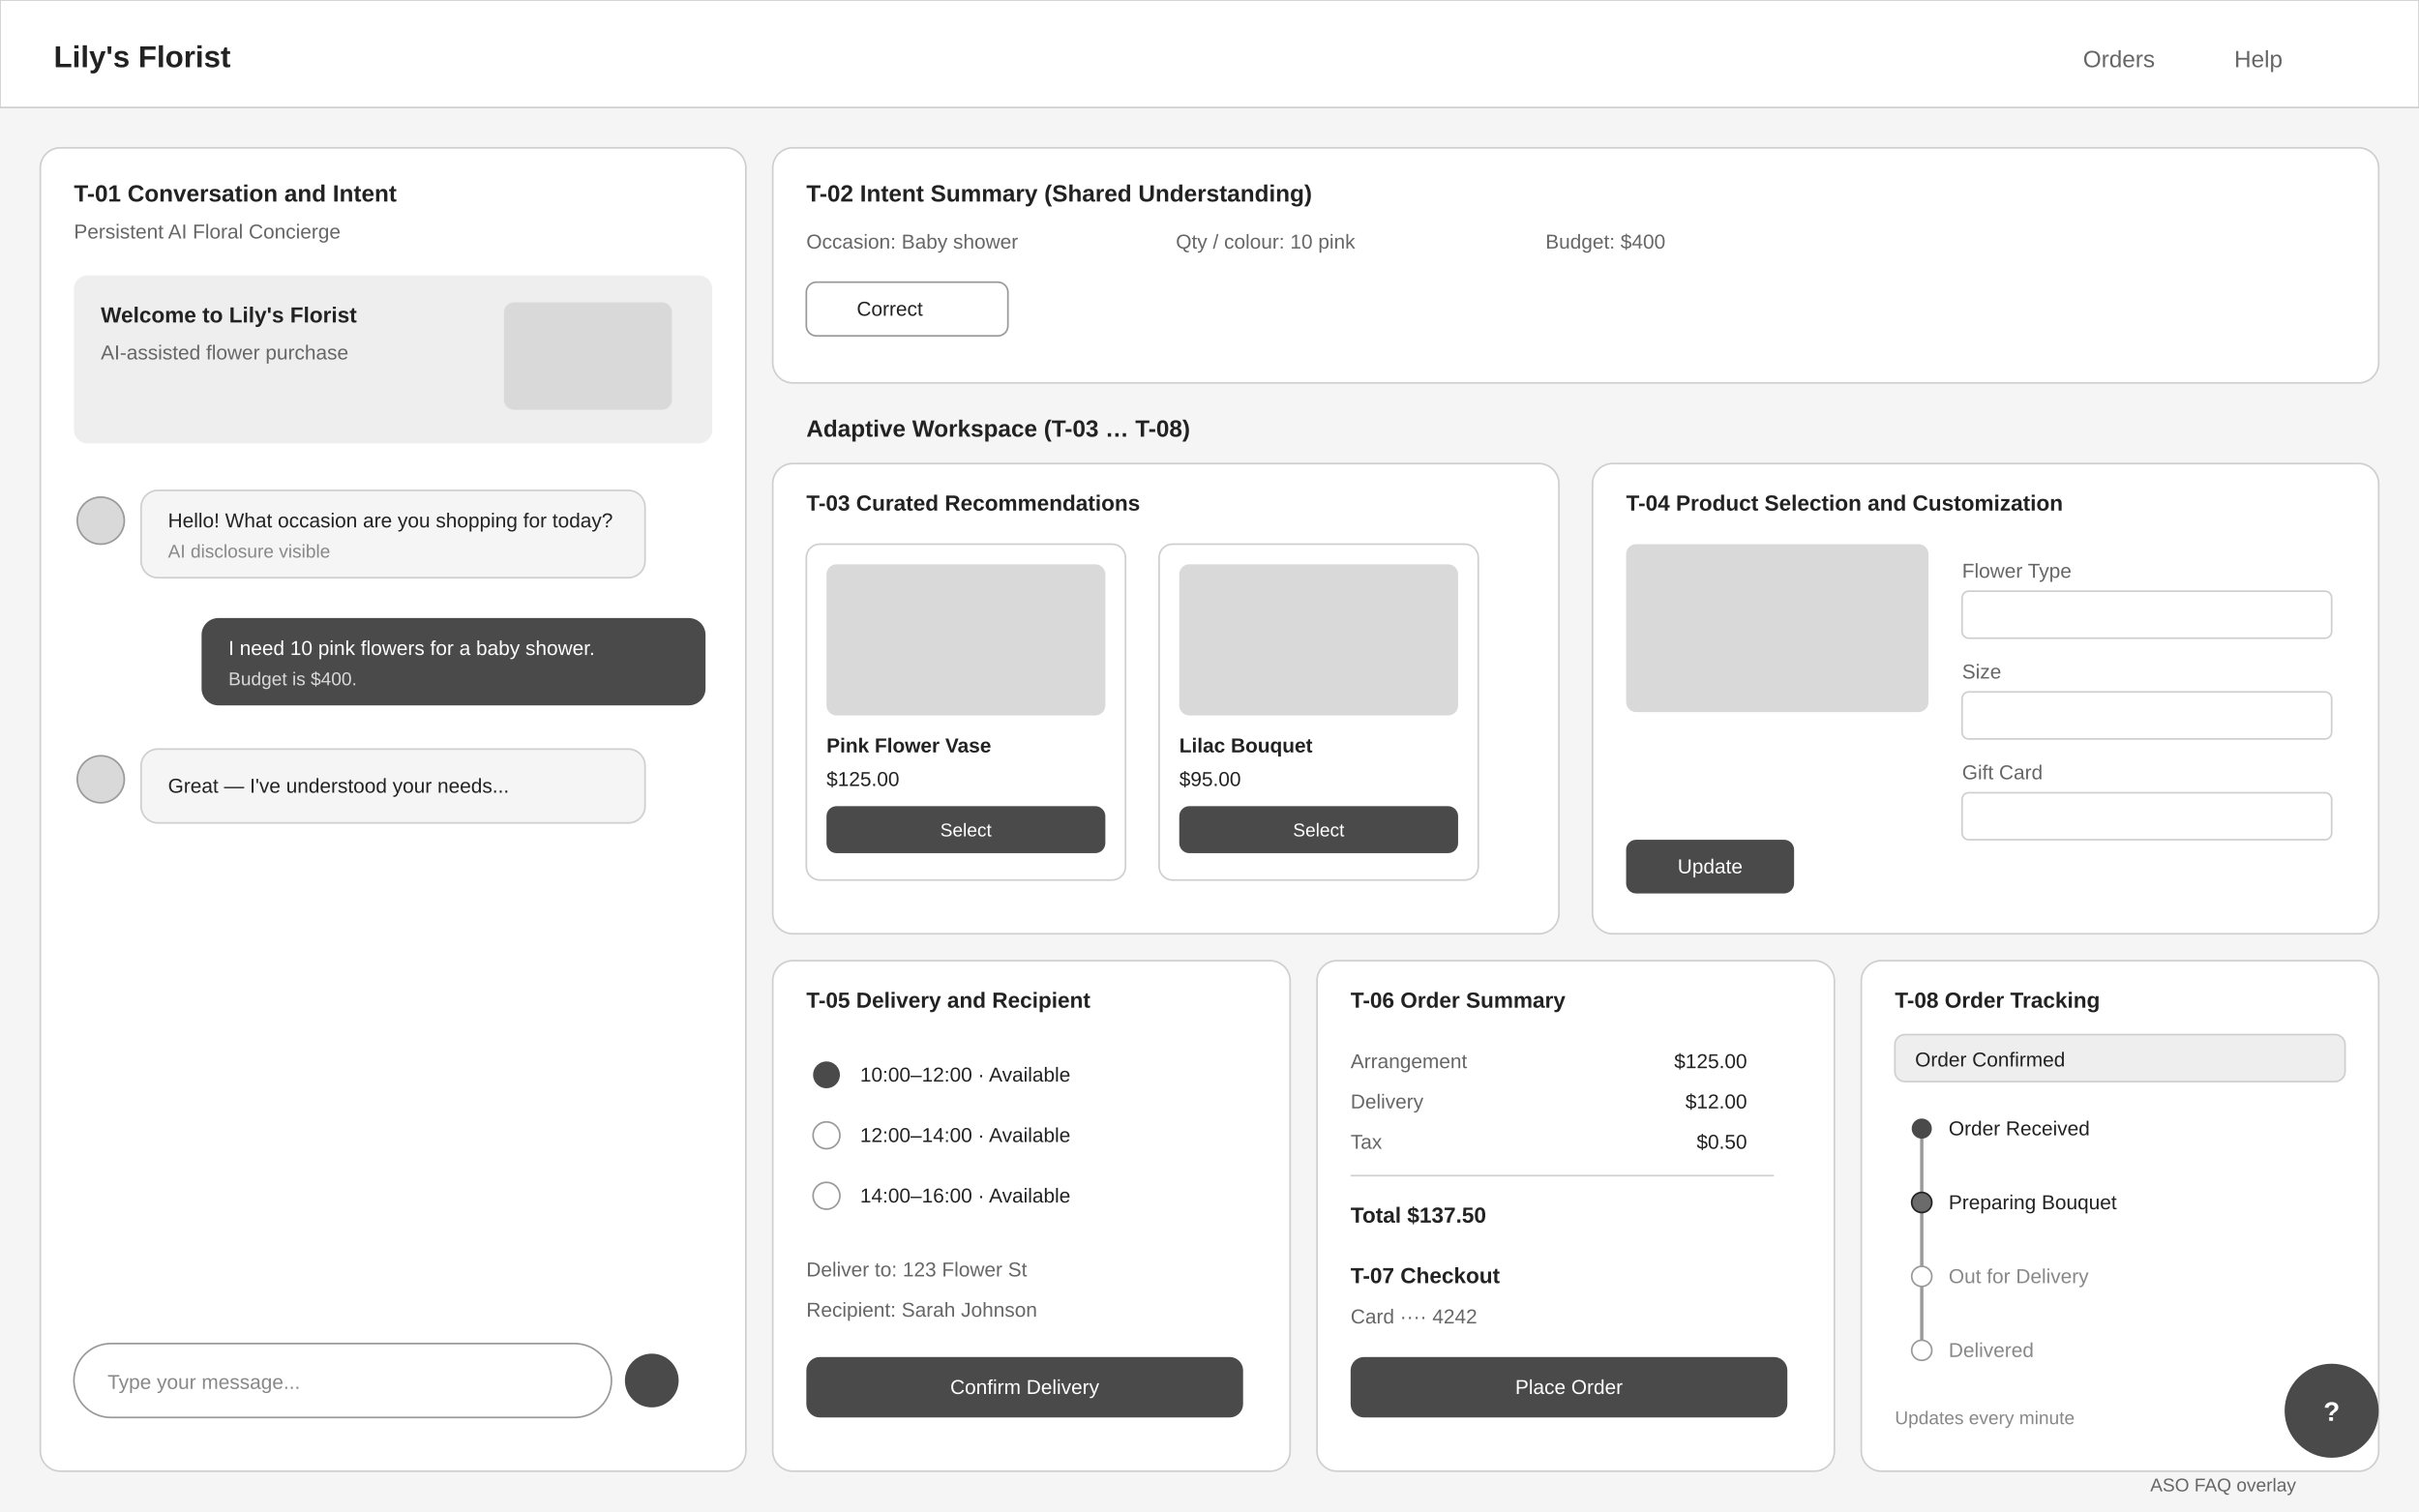
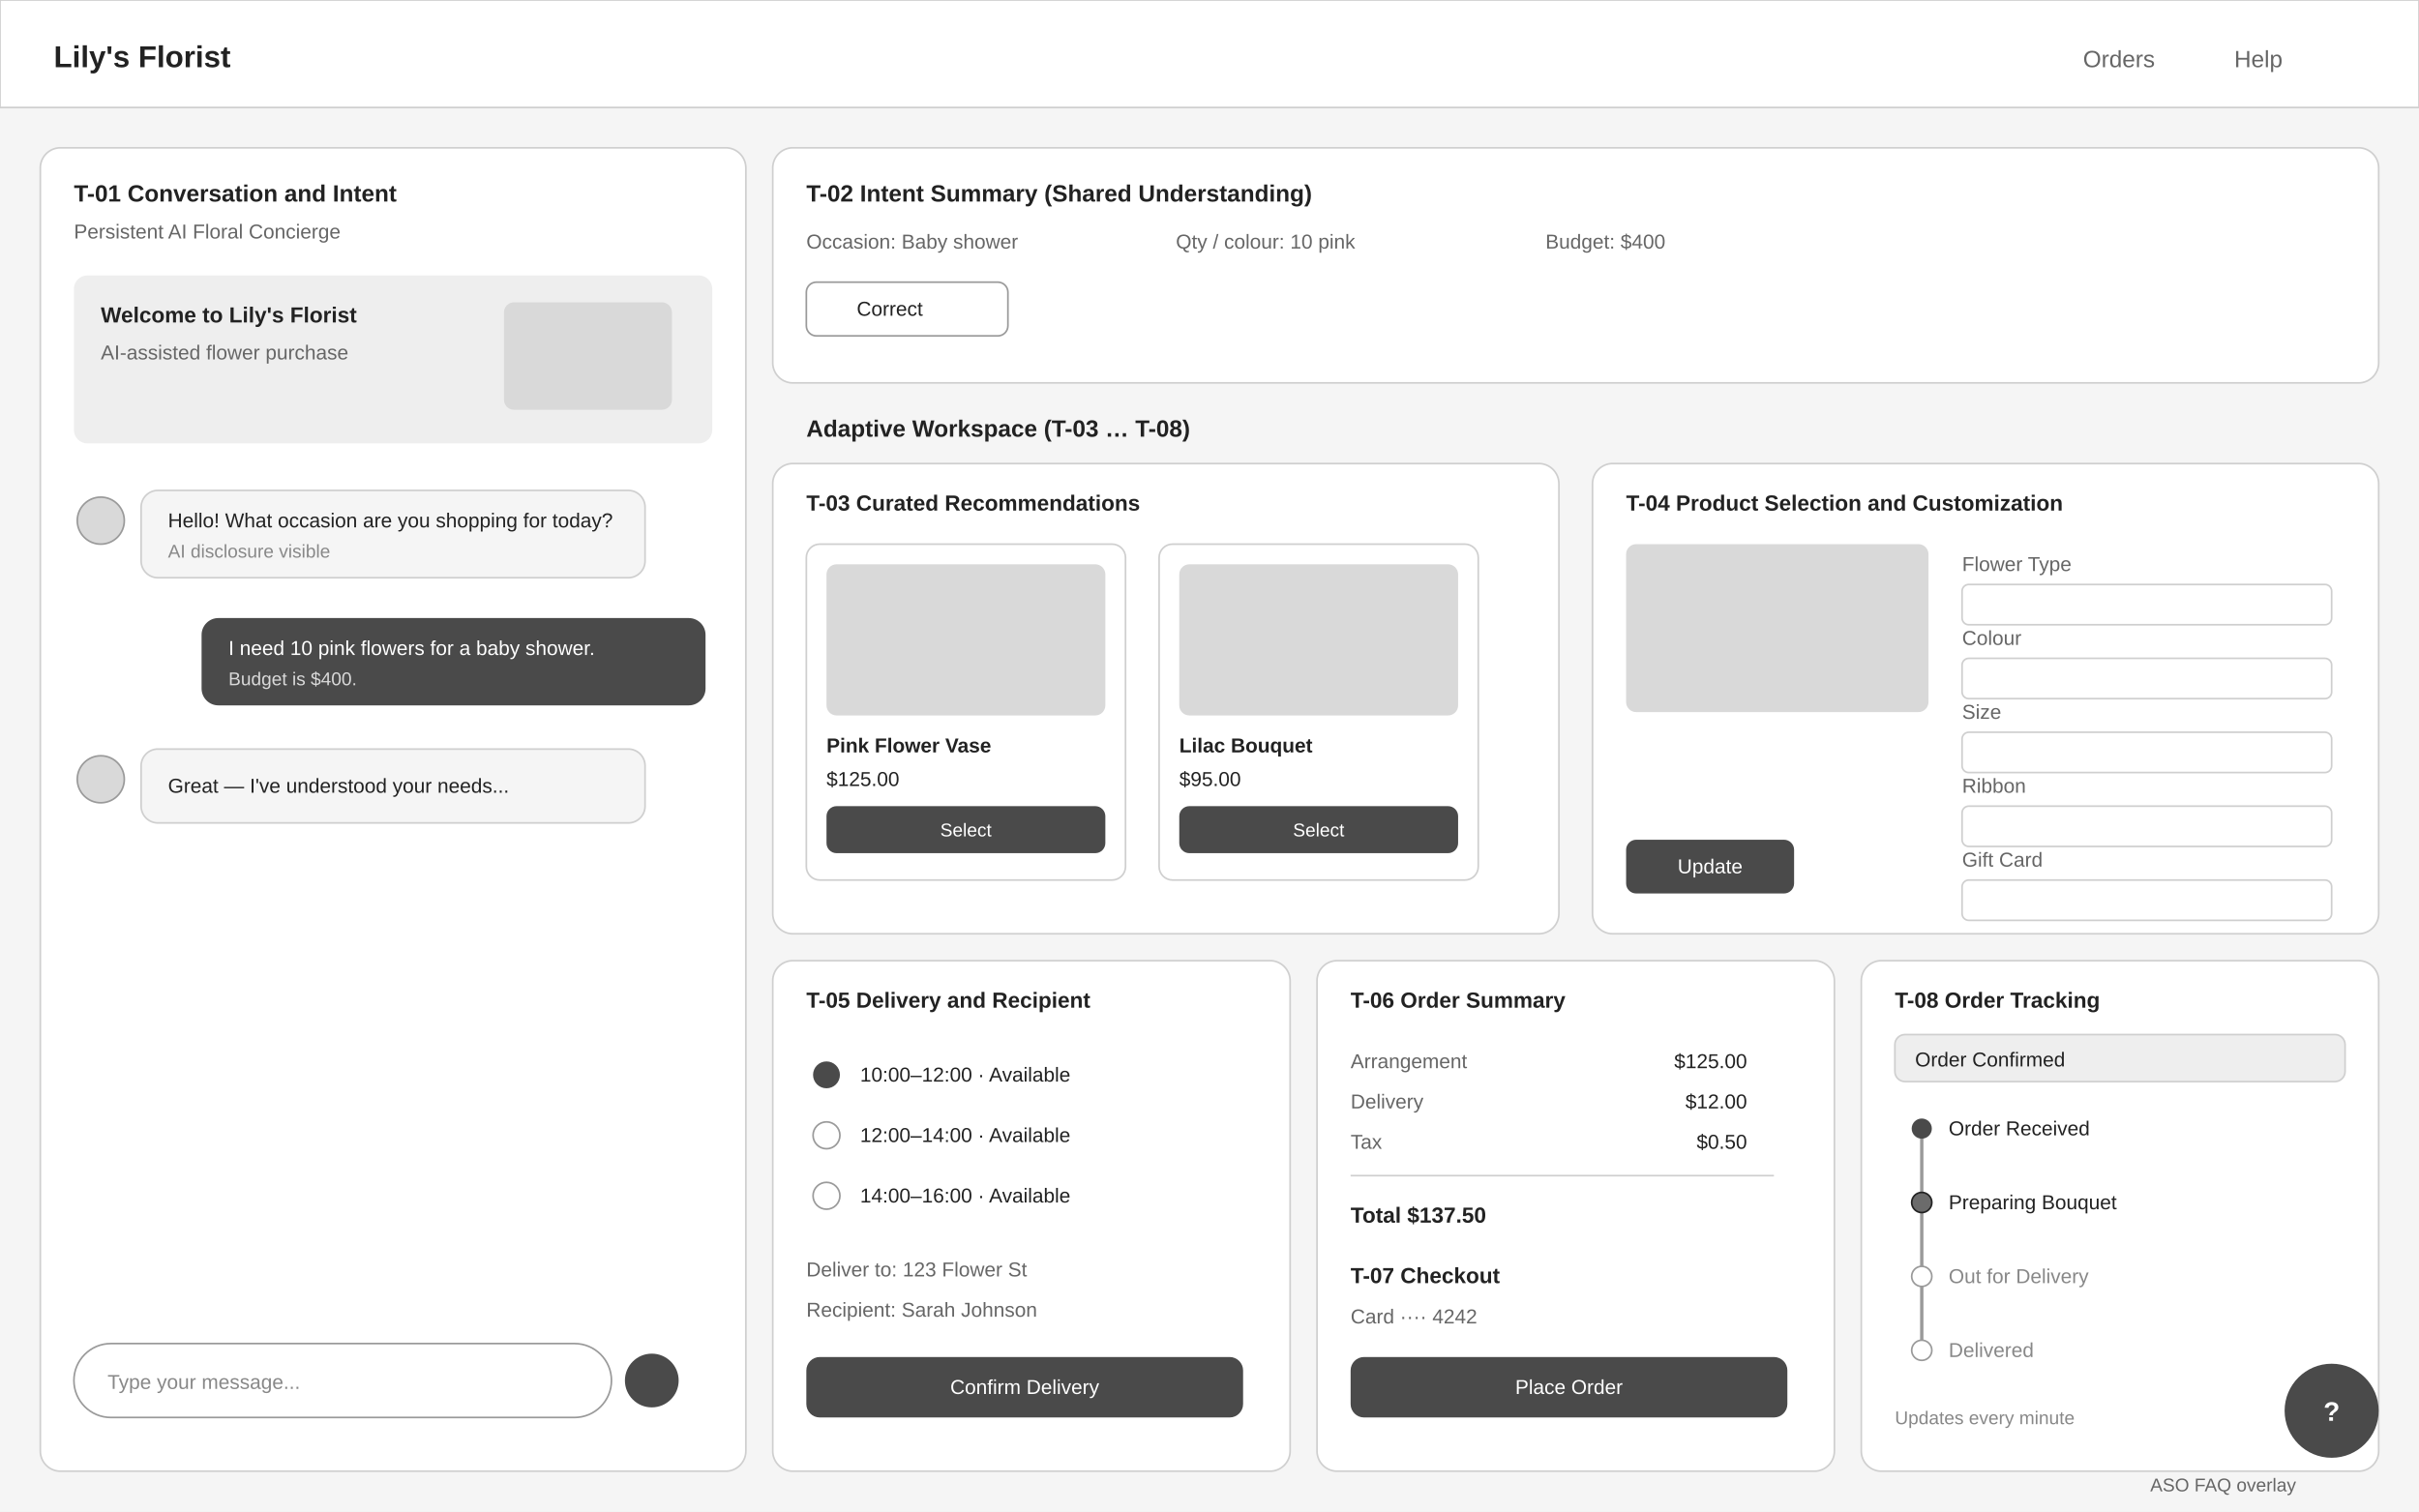
<svg xmlns="http://www.w3.org/2000/svg" width="1440" height="900" viewBox="0 0 1440 900" role="img" aria-label="Adaptive Workspace MVP wireframe">
  <rect width="1440" height="900" fill="#F5F5F5" />
  <g id="Header">
    <rect x="0" y="0" width="1440" height="64" fill="#FFFFFF" stroke="#CFCFCF" />
    <text x="32" y="40" font-family="Arial, Helvetica, sans-serif" font-size="18" font-weight="700" fill="#222222">Lily's Florist</text>
    <text x="1240" y="40" font-family="Arial, Helvetica, sans-serif" font-size="14" fill="#666666">Orders</text>
    <text x="1330" y="40" font-family="Arial, Helvetica, sans-serif" font-size="14" fill="#666666">Help</text>
  </g>
  <g id="T-01-Conversation">
    <rect x="24" y="88" width="420" height="788" rx="12" fill="#FFFFFF" stroke="#CFCFCF" />
    <text x="44" y="120" font-family="Arial, Helvetica, sans-serif" font-size="14" font-weight="700" fill="#222222">T-01 Conversation and Intent</text>
    <text x="44" y="142" font-family="Arial, Helvetica, sans-serif" font-size="12" fill="#666666">Persistent AI Floral Concierge</text>
    <rect x="44" y="164" width="380" height="100" rx="8" fill="#EEEEEE" />
    <text x="60" y="192" font-family="Arial, Helvetica, sans-serif" font-size="13" font-weight="700" fill="#222222">Welcome to Lily's Florist</text>
    <text x="60" y="214" font-family="Arial, Helvetica, sans-serif" font-size="12" fill="#666666">AI-assisted flower purchase</text>
    <rect x="300" y="180" width="100" height="64" rx="6" fill="#D9D9D9" />
    <circle cx="60" cy="310" r="14" fill="#D9D9D9" stroke="#9A9A9A" />
    <rect x="84" y="292" width="300" height="52" rx="10" fill="#F5F5F5" stroke="#CFCFCF" />
    <text x="100" y="314" font-family="Arial, Helvetica, sans-serif" font-size="12" fill="#222222">Hello! What occasion are you shopping for today?</text>
    <text x="100" y="332" font-family="Arial, Helvetica, sans-serif" font-size="11" fill="#888888">AI disclosure visible</text>
    <rect x="120" y="368" width="300" height="52" rx="10" fill="#4A4A4A" />
    <text x="136" y="390" font-family="Arial, Helvetica, sans-serif" font-size="12" fill="#FFFFFF">I need 10 pink flowers for a baby shower.</text>
    <text x="136" y="408" font-family="Arial, Helvetica, sans-serif" font-size="11" fill="#D9D9D9">Budget is $400.</text>
    <circle cx="60" cy="464" r="14" fill="#D9D9D9" stroke="#9A9A9A" />
    <rect x="84" y="446" width="300" height="44" rx="10" fill="#F5F5F5" stroke="#CFCFCF" />
    <text x="100" y="472" font-family="Arial, Helvetica, sans-serif" font-size="12" fill="#222222">Great — I've understood your needs...</text>
    <rect x="44" y="800" width="320" height="44" rx="22" fill="#FFFFFF" stroke="#9A9A9A" />
    <text x="64" y="827" font-family="Arial, Helvetica, sans-serif" font-size="12" fill="#888888">Type your message...</text>
    <circle cx="388" cy="822" r="16" fill="#4A4A4A" />
  </g>
  <g id="T-02-Shared-Understanding">
    <rect x="460" y="88" width="956" height="140" rx="12" fill="#FFFFFF" stroke="#CFCFCF" />
    <text x="480" y="120" font-family="Arial, Helvetica, sans-serif" font-size="14" font-weight="700" fill="#222222">T-02 Intent Summary (Shared Understanding)</text>
    <text x="480" y="148" font-family="Arial, Helvetica, sans-serif" font-size="12" fill="#666666">Occasion: Baby shower</text>
    <text x="700" y="148" font-family="Arial, Helvetica, sans-serif" font-size="12" fill="#666666">Qty / colour: 10 pink</text>
    <text x="920" y="148" font-family="Arial, Helvetica, sans-serif" font-size="12" fill="#666666">Budget: $400</text>
    <rect x="480" y="168" width="120" height="32" rx="6" fill="#FFFFFF" stroke="#9A9A9A" />
    <text x="510" y="188" font-family="Arial, Helvetica, sans-serif" font-size="12" fill="#222222">Correct</text>
  </g>
  <g id="Adaptive-Workspace">
    <text x="480" y="260" font-family="Arial, Helvetica, sans-serif" font-size="14" font-weight="700" fill="#222222">Adaptive Workspace (T-03 … T-08)</text>
    <g id="T-03">
      <rect x="460" y="276" width="468" height="280" rx="12" fill="#FFFFFF" stroke="#CFCFCF" />
      <text x="480" y="304" font-family="Arial, Helvetica, sans-serif" font-size="13" font-weight="700" fill="#222222">T-03 Curated Recommendations</text>
      <rect x="480" y="324" width="190" height="200" rx="8" fill="#FFFFFF" stroke="#CFCFCF" />
      <rect x="492" y="336" width="166" height="90" rx="6" fill="#D9D9D9" />
      <text x="492" y="448" font-family="Arial, Helvetica, sans-serif" font-size="12" font-weight="700" fill="#222222">Pink Flower Vase</text>
      <text x="492" y="468" font-family="Arial, Helvetica, sans-serif" font-size="12" fill="#222222">$125.00</text>
      <rect x="492" y="480" width="166" height="28" rx="6" fill="#4A4A4A" />
      <text x="575" y="498" text-anchor="middle" font-family="Arial, Helvetica, sans-serif" font-size="11" fill="#FFFFFF">Select</text>
      <rect x="690" y="324" width="190" height="200" rx="8" fill="#FFFFFF" stroke="#CFCFCF" />
      <rect x="702" y="336" width="166" height="90" rx="6" fill="#D9D9D9" />
      <text x="702" y="448" font-family="Arial, Helvetica, sans-serif" font-size="12" font-weight="700" fill="#222222">Lilac Bouquet</text>
      <text x="702" y="468" font-family="Arial, Helvetica, sans-serif" font-size="12" fill="#222222">$95.00</text>
      <rect x="702" y="480" width="166" height="28" rx="6" fill="#4A4A4A" />
      <text x="785" y="498" text-anchor="middle" font-family="Arial, Helvetica, sans-serif" font-size="11" fill="#FFFFFF">Select</text>
    </g>
    <g id="T-04">
      <rect x="948" y="276" width="468" height="280" rx="12" fill="#FFFFFF" stroke="#CFCFCF" />
      <text x="968" y="304" font-family="Arial, Helvetica, sans-serif" font-size="13" font-weight="700" fill="#222222">T-04 Product Selection and Customization</text>
      <rect x="968" y="324" width="180" height="100" rx="6" fill="#D9D9D9" />
-       <text x="1168" y="344" font-family="Arial, Helvetica, sans-serif" font-size="12" fill="#666666">Flower Type</text>
-       <rect x="1168" y="352" width="220" height="28" rx="4" fill="#FFFFFF" stroke="#CFCFCF" />
-       <text x="1168" y="404" font-family="Arial, Helvetica, sans-serif" font-size="12" fill="#666666">Size</text>
-       <rect x="1168" y="412" width="220" height="28" rx="4" fill="#FFFFFF" stroke="#CFCFCF" />
-       <text x="1168" y="464" font-family="Arial, Helvetica, sans-serif" font-size="12" fill="#666666">Gift Card</text>
-       <rect x="1168" y="472" width="220" height="28" rx="4" fill="#FFFFFF" stroke="#CFCFCF" />
+       <text x="1168" y="340" font-family="Arial, Helvetica, sans-serif" font-size="12" fill="#666666">Flower Type</text>
+       <rect x="1168" y="348" width="220" height="24" rx="4" fill="#FFFFFF" stroke="#CFCFCF" />
+       <text x="1168" y="384" font-family="Arial, Helvetica, sans-serif" font-size="12" fill="#666666">Colour</text>
+       <rect x="1168" y="392" width="220" height="24" rx="4" fill="#FFFFFF" stroke="#CFCFCF" />
+       <text x="1168" y="428" font-family="Arial, Helvetica, sans-serif" font-size="12" fill="#666666">Size</text>
+       <rect x="1168" y="436" width="220" height="24" rx="4" fill="#FFFFFF" stroke="#CFCFCF" />
+       <text x="1168" y="472" font-family="Arial, Helvetica, sans-serif" font-size="12" fill="#666666">Ribbon</text>
+       <rect x="1168" y="480" width="220" height="24" rx="4" fill="#FFFFFF" stroke="#CFCFCF" />
+       <text x="1168" y="516" font-family="Arial, Helvetica, sans-serif" font-size="12" fill="#666666">Gift Card</text>
+       <rect x="1168" y="524" width="220" height="24" rx="4" fill="#FFFFFF" stroke="#CFCFCF" />
      <rect x="968" y="500" width="100" height="32" rx="6" fill="#4A4A4A" />
      <text x="1018" y="520" text-anchor="middle" font-family="Arial, Helvetica, sans-serif" font-size="12" fill="#FFFFFF">Update</text>
    </g>
    <g id="T-05">
      <rect x="460" y="572" width="308" height="304" rx="12" fill="#FFFFFF" stroke="#CFCFCF" />
      <text x="480" y="600" font-family="Arial, Helvetica, sans-serif" font-size="13" font-weight="700" fill="#222222">T-05 Delivery and Recipient</text>
      <circle cx="492" cy="640" r="8" fill="#4A4A4A" />
      <text x="512" y="644" font-family="Arial, Helvetica, sans-serif" font-size="12" fill="#222222">10:00–12:00 · Available</text>
      <circle cx="492" cy="676" r="8" fill="#FFFFFF" stroke="#9A9A9A" />
      <text x="512" y="680" font-family="Arial, Helvetica, sans-serif" font-size="12" fill="#222222">12:00–14:00 · Available</text>
      <circle cx="492" cy="712" r="8" fill="#FFFFFF" stroke="#9A9A9A" />
      <text x="512" y="716" font-family="Arial, Helvetica, sans-serif" font-size="12" fill="#222222">14:00–16:00 · Available</text>
      <text x="480" y="760" font-family="Arial, Helvetica, sans-serif" font-size="12" fill="#666666">Deliver to: 123 Flower St</text>
      <text x="480" y="784" font-family="Arial, Helvetica, sans-serif" font-size="12" fill="#666666">Recipient: Sarah Johnson</text>
      <rect x="480" y="808" width="260" height="36" rx="8" fill="#4A4A4A" />
      <text x="610" y="830" text-anchor="middle" font-family="Arial, Helvetica, sans-serif" font-size="12" fill="#FFFFFF">Confirm Delivery</text>
    </g>
    <g id="T-06-T-07">
      <rect x="784" y="572" width="308" height="304" rx="12" fill="#FFFFFF" stroke="#CFCFCF" />
      <text x="804" y="600" font-family="Arial, Helvetica, sans-serif" font-size="13" font-weight="700" fill="#222222">T-06 Order Summary</text>
      <text x="804" y="636" font-family="Arial, Helvetica, sans-serif" font-size="12" fill="#666666">Arrangement</text>
      <text x="1040" y="636" text-anchor="end" font-family="Arial, Helvetica, sans-serif" font-size="12" fill="#222222">$125.00</text>
      <text x="804" y="660" font-family="Arial, Helvetica, sans-serif" font-size="12" fill="#666666">Delivery</text>
      <text x="1040" y="660" text-anchor="end" font-family="Arial, Helvetica, sans-serif" font-size="12" fill="#222222">$12.00</text>
      <text x="804" y="684" font-family="Arial, Helvetica, sans-serif" font-size="12" fill="#666666">Tax</text>
      <text x="1040" y="684" text-anchor="end" font-family="Arial, Helvetica, sans-serif" font-size="12" fill="#222222">$0.50</text>
      <line x1="804" y1="700" x2="1056" y2="700" stroke="#CFCFCF" />
      <text x="804" y="728" font-family="Arial, Helvetica, sans-serif" font-size="13" font-weight="700" fill="#222222">Total $137.50</text>
      <text x="804" y="764" font-family="Arial, Helvetica, sans-serif" font-size="13" font-weight="700" fill="#222222">T-07 Checkout</text>
      <text x="804" y="788" font-family="Arial, Helvetica, sans-serif" font-size="12" fill="#666666">Card ···· 4242</text>
      <rect x="804" y="808" width="260" height="36" rx="8" fill="#4A4A4A" />
      <text x="934" y="830" text-anchor="middle" font-family="Arial, Helvetica, sans-serif" font-size="12" fill="#FFFFFF">Place Order</text>
    </g>
    <g id="T-08">
      <rect x="1108" y="572" width="308" height="304" rx="12" fill="#FFFFFF" stroke="#CFCFCF" />
      <text x="1128" y="600" font-family="Arial, Helvetica, sans-serif" font-size="13" font-weight="700" fill="#222222">T-08 Order Tracking</text>
      <rect x="1128" y="616" width="268" height="28" rx="6" fill="#EEEEEE" stroke="#CFCFCF" />
      <text x="1140" y="635" font-family="Arial, Helvetica, sans-serif" font-size="12" fill="#222222">Order Confirmed</text>
      <line x1="1144" y1="668" x2="1144" y2="800" stroke="#9A9A9A" stroke-width="2" />
      <circle cx="1144" cy="672" r="6" fill="#4A4A4A" />
      <text x="1160" y="676" font-family="Arial, Helvetica, sans-serif" font-size="12" fill="#222222">Order Received</text>
      <circle cx="1144" cy="716" r="6" fill="#6B6B6B" stroke="#222222" />
      <text x="1160" y="720" font-family="Arial, Helvetica, sans-serif" font-size="12" fill="#222222">Preparing Bouquet</text>
      <circle cx="1144" cy="760" r="6" fill="#FFFFFF" stroke="#9A9A9A" />
      <text x="1160" y="764" font-family="Arial, Helvetica, sans-serif" font-size="12" fill="#888888">Out for Delivery</text>
      <circle cx="1144" cy="804" r="6" fill="#FFFFFF" stroke="#9A9A9A" />
      <text x="1160" y="808" font-family="Arial, Helvetica, sans-serif" font-size="12" fill="#888888">Delivered</text>
      <text x="1128" y="848" font-family="Arial, Helvetica, sans-serif" font-size="11" fill="#888888">Updates every minute</text>
    </g>
  </g>
  <g id="ASO">
    <circle cx="1388" cy="840" r="28" fill="#4A4A4A" />
    <text x="1388" y="846" text-anchor="middle" font-family="Arial, Helvetica, sans-serif" font-size="16" font-weight="700" fill="#FFFFFF">?</text>
    <text x="1280" y="888" font-family="Arial, Helvetica, sans-serif" font-size="11" fill="#666666">ASO FAQ overlay</text>
  </g>
</svg>
